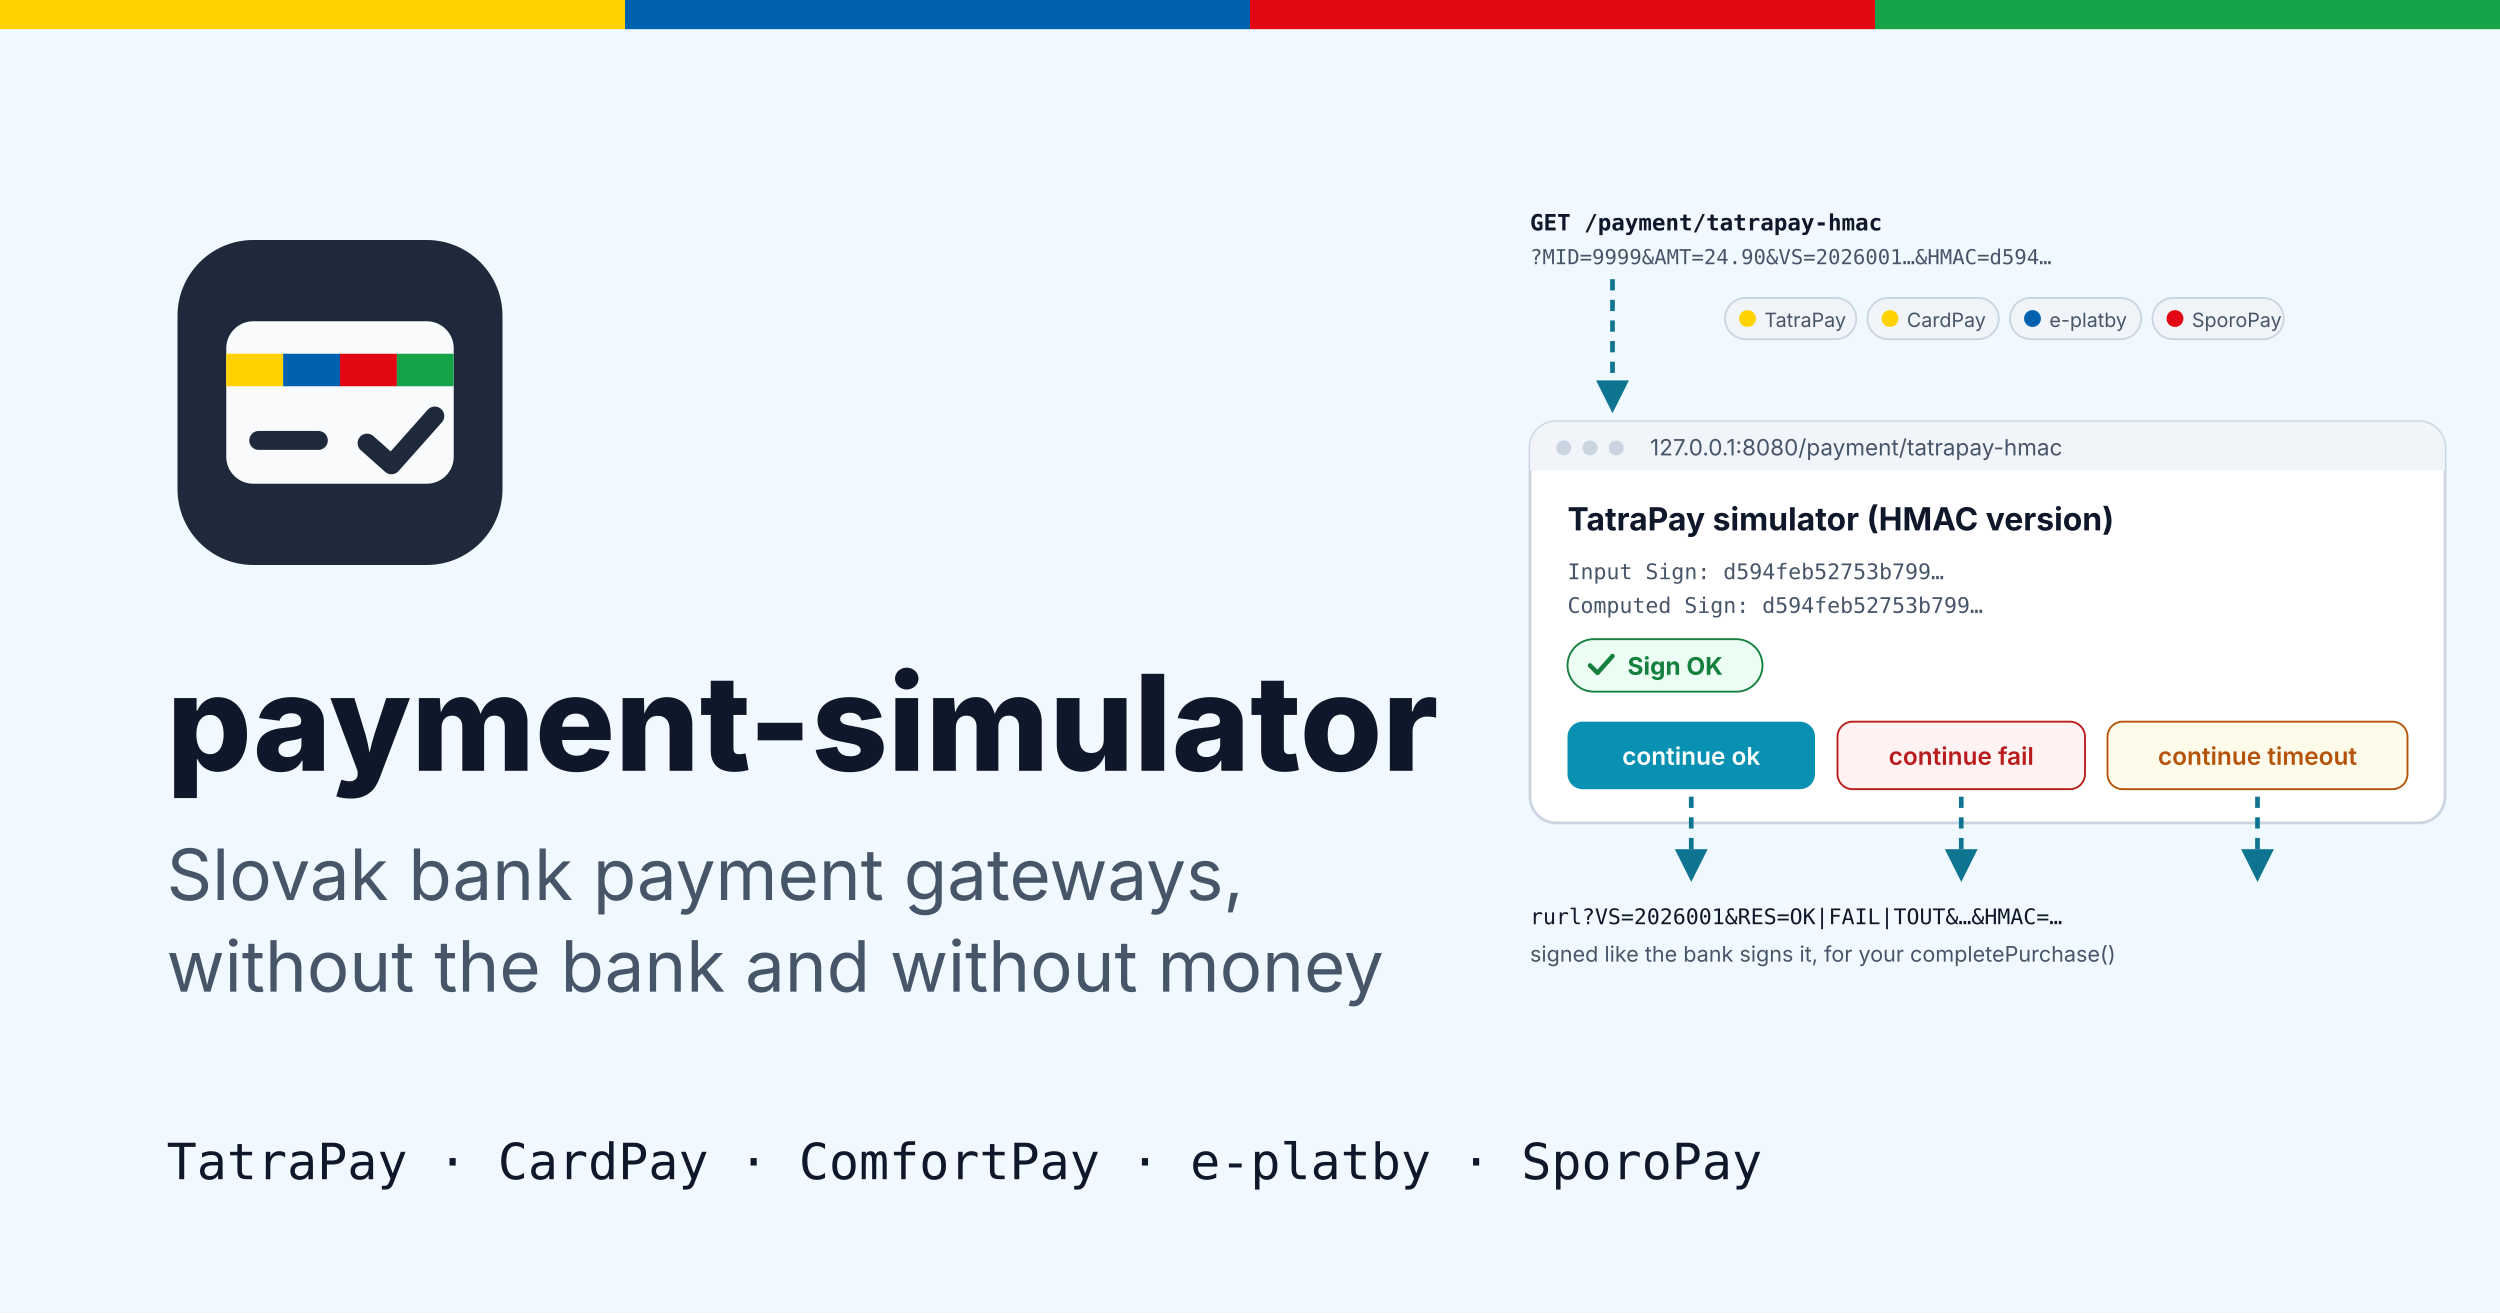
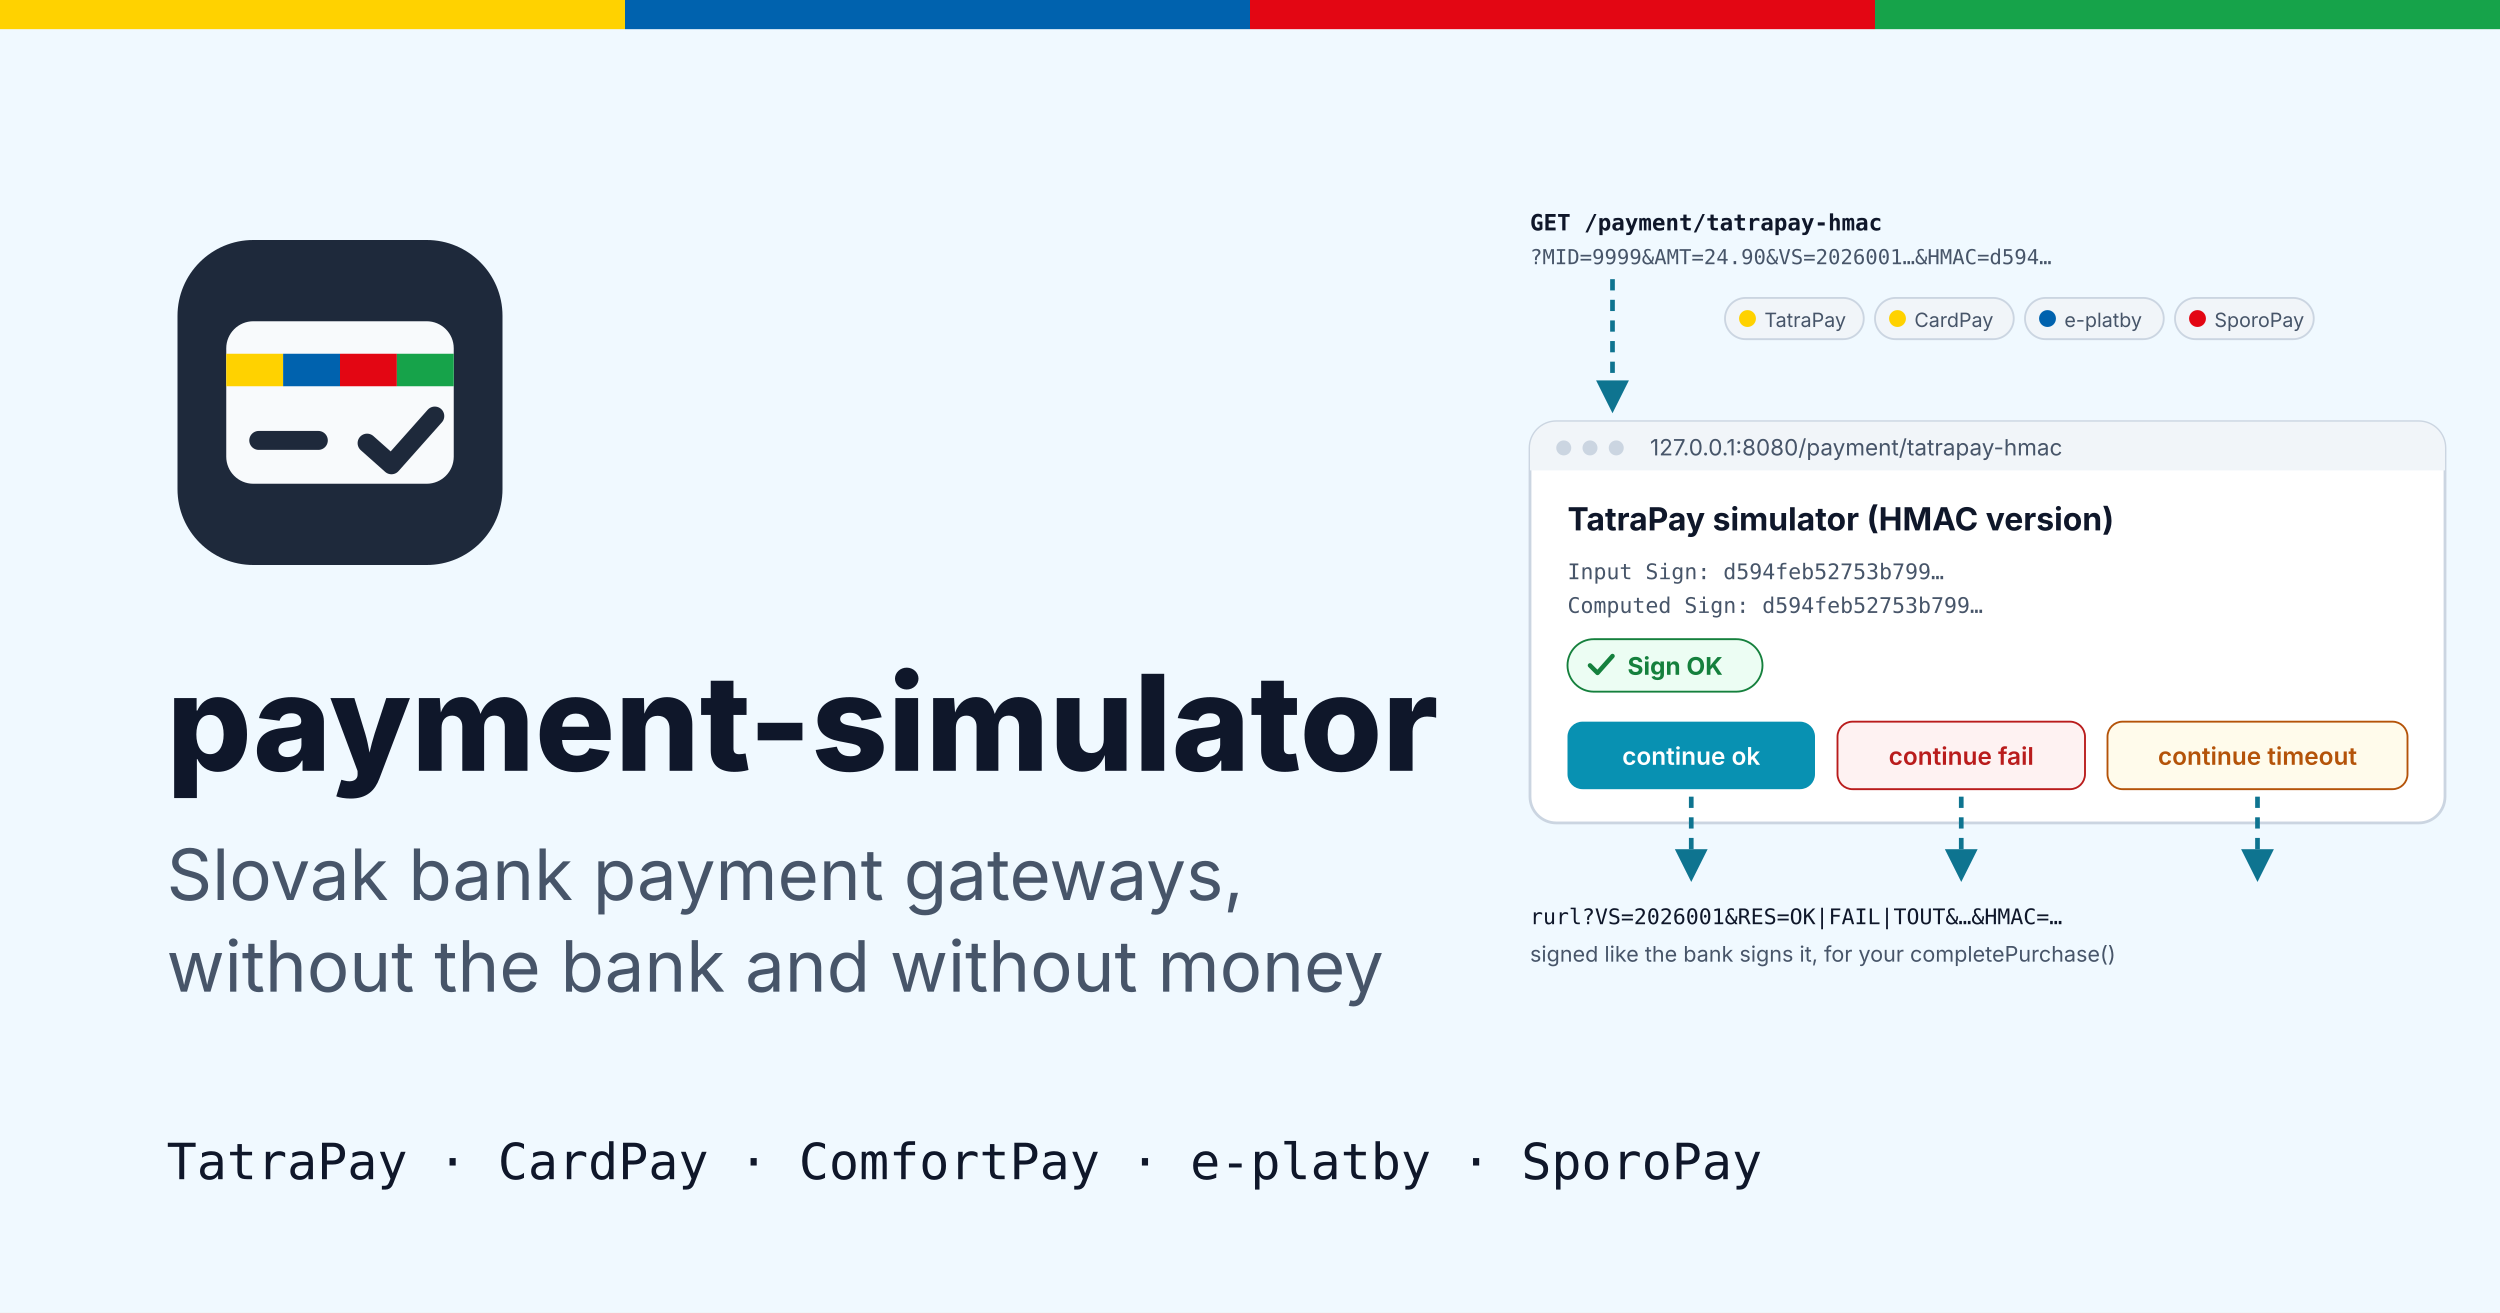
<svg xmlns="http://www.w3.org/2000/svg" viewBox="0 0 1200 630" width="1200" height="630" role="img" aria-label="payment-simulator: test Slovak bank payment gateways without the bank">
  <rect width="1200" height="630" fill="#f0f9ff" />
  <rect x="0" y="0" width="300" height="14" fill="#ffd200" />
  <rect x="300" y="0" width="300" height="14" fill="#0062ae" />
  <rect x="600" y="0" width="300" height="14" fill="#e30613" />
  <rect x="900" y="0" width="300" height="14" fill="#16a34a" />
  <defs>
    <marker id="arrow" viewBox="0 0 10 10" refX="8" refY="5" markerWidth="7" markerHeight="7" orient="auto-start-reverse">
      <path d="M0 0L10 5L0 10z" fill="#0e7490" />
    </marker>
  </defs>
  <g transform="translate(80 110) scale(2.6)">
    <rect x="2" y="2" width="60" height="60" rx="14" fill="#1e293b" />
    <rect x="11" y="17" width="42" height="30" rx="5" fill="#f8fafc" />
    <rect x="11" y="23" width="10.5" height="6" fill="#ffd200" />
    <rect x="21.5" y="23" width="10.5" height="6" fill="#0062ae" />
    <rect x="32" y="23" width="10.5" height="6" fill="#e30613" />
    <rect x="42.5" y="23" width="10.5" height="6" fill="#16a34a" />
    <path d="M17 39h11" fill="none" stroke="#1e293b" stroke-width="3.5" stroke-linecap="round" />
    <path d="M37 39.5l4.5 4 8-9" fill="none" stroke="#1e293b" stroke-width="3.5" stroke-linecap="round" stroke-linejoin="round" />
  </g>
  <text x="80" y="370" font-family="Inter, ui-sans-serif, system-ui, -apple-system, 'Segoe UI', Roboto, sans-serif" font-size="64" font-weight="800" fill="#0f172a">payment-simulator</text>
  <text x="80" y="432" font-family="Inter, ui-sans-serif, system-ui, -apple-system, 'Segoe UI', Roboto, sans-serif" font-size="34" fill="#475569">Slovak bank payment gateways,</text>
  <text x="80" y="476" font-family="Inter, ui-sans-serif, system-ui, -apple-system, 'Segoe UI', Roboto, sans-serif" font-size="34" fill="#475569">without the bank and without money</text>
  <text x="80" y="566" font-family="ui-monospace, SFMono-Regular, Menlo, Consolas, monospace" font-size="24" fill="#0f172a">TatraPay · CardPay · ComfortPay · e-platby · SporoPay</text>
  <g transform="translate(720 80) scale(0.9)">
    <text x="16" y="34" font-family="ui-monospace, SFMono-Regular, Menlo, Consolas, monospace" font-size="12" font-weight="700" fill="#0f172a">GET /payment/tatrapay-hmac</text>
    <text x="16" y="52" font-family="ui-monospace, SFMono-Regular, Menlo, Consolas, monospace" font-size="11" fill="#475569">?MID=9999&amp;AMT=24.90&amp;VS=2026001…&amp;HMAC=d594…</text>
-     <rect x="120" y="70" width="70" height="22" rx="11" fill="#f1f5f9" stroke="#cbd5e1" />
+     <rect x="120" y="70" width="74" height="22" rx="11" fill="#f1f5f9" stroke="#cbd5e1" />
    <circle cx="132" cy="81" r="4.5" fill="#ffd200" />
    <text x="141" y="85.5" font-family="Inter, ui-sans-serif, system-ui, -apple-system, 'Segoe UI', Roboto, sans-serif" font-size="10.5" fill="#475569">TatraPay</text>
-     <rect x="196" y="70" width="70" height="22" rx="11" fill="#f1f5f9" stroke="#cbd5e1" />
-     <circle cx="208" cy="81" r="4.5" fill="#ffd200" />
-     <text x="217" y="85.5" font-family="Inter, ui-sans-serif, system-ui, -apple-system, 'Segoe UI', Roboto, sans-serif" font-size="10.5" fill="#475569">CardPay</text>
-     <rect x="272" y="70" width="70" height="22" rx="11" fill="#f1f5f9" stroke="#cbd5e1" />
-     <circle cx="284" cy="81" r="4.5" fill="#0062ae" />
-     <text x="293" y="85.5" font-family="Inter, ui-sans-serif, system-ui, -apple-system, 'Segoe UI', Roboto, sans-serif" font-size="10.5" fill="#475569">e-platby</text>
-     <rect x="348" y="70" width="70" height="22" rx="11" fill="#f1f5f9" stroke="#cbd5e1" />
-     <circle cx="360" cy="81" r="4.5" fill="#e30613" />
-     <text x="369" y="85.5" font-family="Inter, ui-sans-serif, system-ui, -apple-system, 'Segoe UI', Roboto, sans-serif" font-size="10.5" fill="#475569">SporoPay</text>
+     <rect x="200" y="70" width="74" height="22" rx="11" fill="#f1f5f9" stroke="#cbd5e1" />
+     <circle cx="212" cy="81" r="4.5" fill="#ffd200" />
+     <text x="221" y="85.5" font-family="Inter, ui-sans-serif, system-ui, -apple-system, 'Segoe UI', Roboto, sans-serif" font-size="10.5" fill="#475569">CardPay</text>
+     <rect x="280" y="70" width="74" height="22" rx="11" fill="#f1f5f9" stroke="#cbd5e1" />
+     <circle cx="292" cy="81" r="4.5" fill="#0062ae" />
+     <text x="301" y="85.5" font-family="Inter, ui-sans-serif, system-ui, -apple-system, 'Segoe UI', Roboto, sans-serif" font-size="10.5" fill="#475569">e-platby</text>
+     <rect x="360" y="70" width="74" height="22" rx="11" fill="#f1f5f9" stroke="#cbd5e1" />
+     <circle cx="372" cy="81" r="4.5" fill="#e30613" />
+     <text x="381" y="85.5" font-family="Inter, ui-sans-serif, system-ui, -apple-system, 'Segoe UI', Roboto, sans-serif" font-size="10.5" fill="#475569">SporoPay</text>
    <path d="M60 60V128" fill="none" stroke="#0e7490" stroke-width="2.5" stroke-dasharray="6 5" marker-end="url(#arrow)" />
    <rect x="16" y="136" width="488" height="214" rx="14" fill="#ffffff" stroke="#cbd5e1" stroke-width="1.5" />
    <path d="M16 150a14 14 0 0 1 14-14h460a14 14 0 0 1 14 14v12H16z" fill="#f1f5f9" />
    <circle cx="34" cy="150" r="4" fill="#cbd5e1" />
    <circle cx="48" cy="150" r="4" fill="#cbd5e1" />
    <circle cx="62" cy="150" r="4" fill="#cbd5e1" />
    <text x="80" y="154" font-family="Inter, ui-sans-serif, system-ui, -apple-system, 'Segoe UI', Roboto, sans-serif" font-size="12" fill="#475569">127.0.0.1:8080/payment/tatrapay-hmac</text>
    <text x="36" y="194" font-family="Inter, ui-sans-serif, system-ui, -apple-system, 'Segoe UI', Roboto, sans-serif" font-size="17" font-weight="700" fill="#0f172a">TatraPay simulator (HMAC version)</text>
    <text x="36" y="220" font-family="ui-monospace, SFMono-Regular, Menlo, Consolas, monospace" font-size="11.5" fill="#475569">Input Sign:    d594feb52753b799…</text>
    <text x="36" y="238" font-family="ui-monospace, SFMono-Regular, Menlo, Consolas, monospace" font-size="11.5" fill="#475569">Computed Sign: d594feb52753b799…</text>
    <rect x="36" y="252" width="104" height="28" rx="14" fill="#ecfdf3" stroke="#15803d" />
    <path d="M48 266l4 4 8-9" fill="none" stroke="#15803d" stroke-width="2.4" stroke-linecap="round" stroke-linejoin="round" />
    <text x="68" y="271" font-family="Inter, ui-sans-serif, system-ui, -apple-system, 'Segoe UI', Roboto, sans-serif" font-size="13" font-weight="700" fill="#15803d">Sign OK</text>
    <rect x="36" y="296" width="132" height="36" rx="8" fill="#0891b2" />
    <text x="102" y="319" font-family="Inter, ui-sans-serif, system-ui, -apple-system, 'Segoe UI', Roboto, sans-serif" font-size="13" font-weight="600" fill="#ffffff" text-anchor="middle">continue ok</text>
    <rect x="180" y="296" width="132" height="36" rx="8" fill="#fef2f2" stroke="#b91c1c" />
    <text x="246" y="319" font-family="Inter, ui-sans-serif, system-ui, -apple-system, 'Segoe UI', Roboto, sans-serif" font-size="13" font-weight="600" fill="#b91c1c" text-anchor="middle">continue fail</text>
    <rect x="324" y="296" width="160" height="36" rx="8" fill="#fffbeb" stroke="#b45309" />
    <text x="404" y="319" font-family="Inter, ui-sans-serif, system-ui, -apple-system, 'Segoe UI', Roboto, sans-serif" font-size="13" font-weight="600" fill="#b45309" text-anchor="middle">continue timeout</text>
    <path d="M102 336V378" fill="none" stroke="#0e7490" stroke-width="2.5" stroke-dasharray="6 5" marker-end="url(#arrow)" />
    <path d="M246 336V378" fill="none" stroke="#0e7490" stroke-width="2.5" stroke-dasharray="6 5" marker-end="url(#arrow)" />
    <path d="M404 336V378" fill="none" stroke="#0e7490" stroke-width="2.5" stroke-dasharray="6 5" marker-end="url(#arrow)" />
    <text x="16" y="404" font-family="ui-monospace, SFMono-Regular, Menlo, Consolas, monospace" font-size="11.5" fill="#0f172a">rurl?VS=2026001&amp;RES=OK|FAIL|TOUT&amp;…&amp;HMAC=…</text>
    <text x="16" y="424" font-family="Inter, ui-sans-serif, system-ui, -apple-system, 'Segoe UI', Roboto, sans-serif" font-size="11.5" fill="#475569">signed like the bank signs it, for your completePurchase()</text>
  </g>
</svg>
